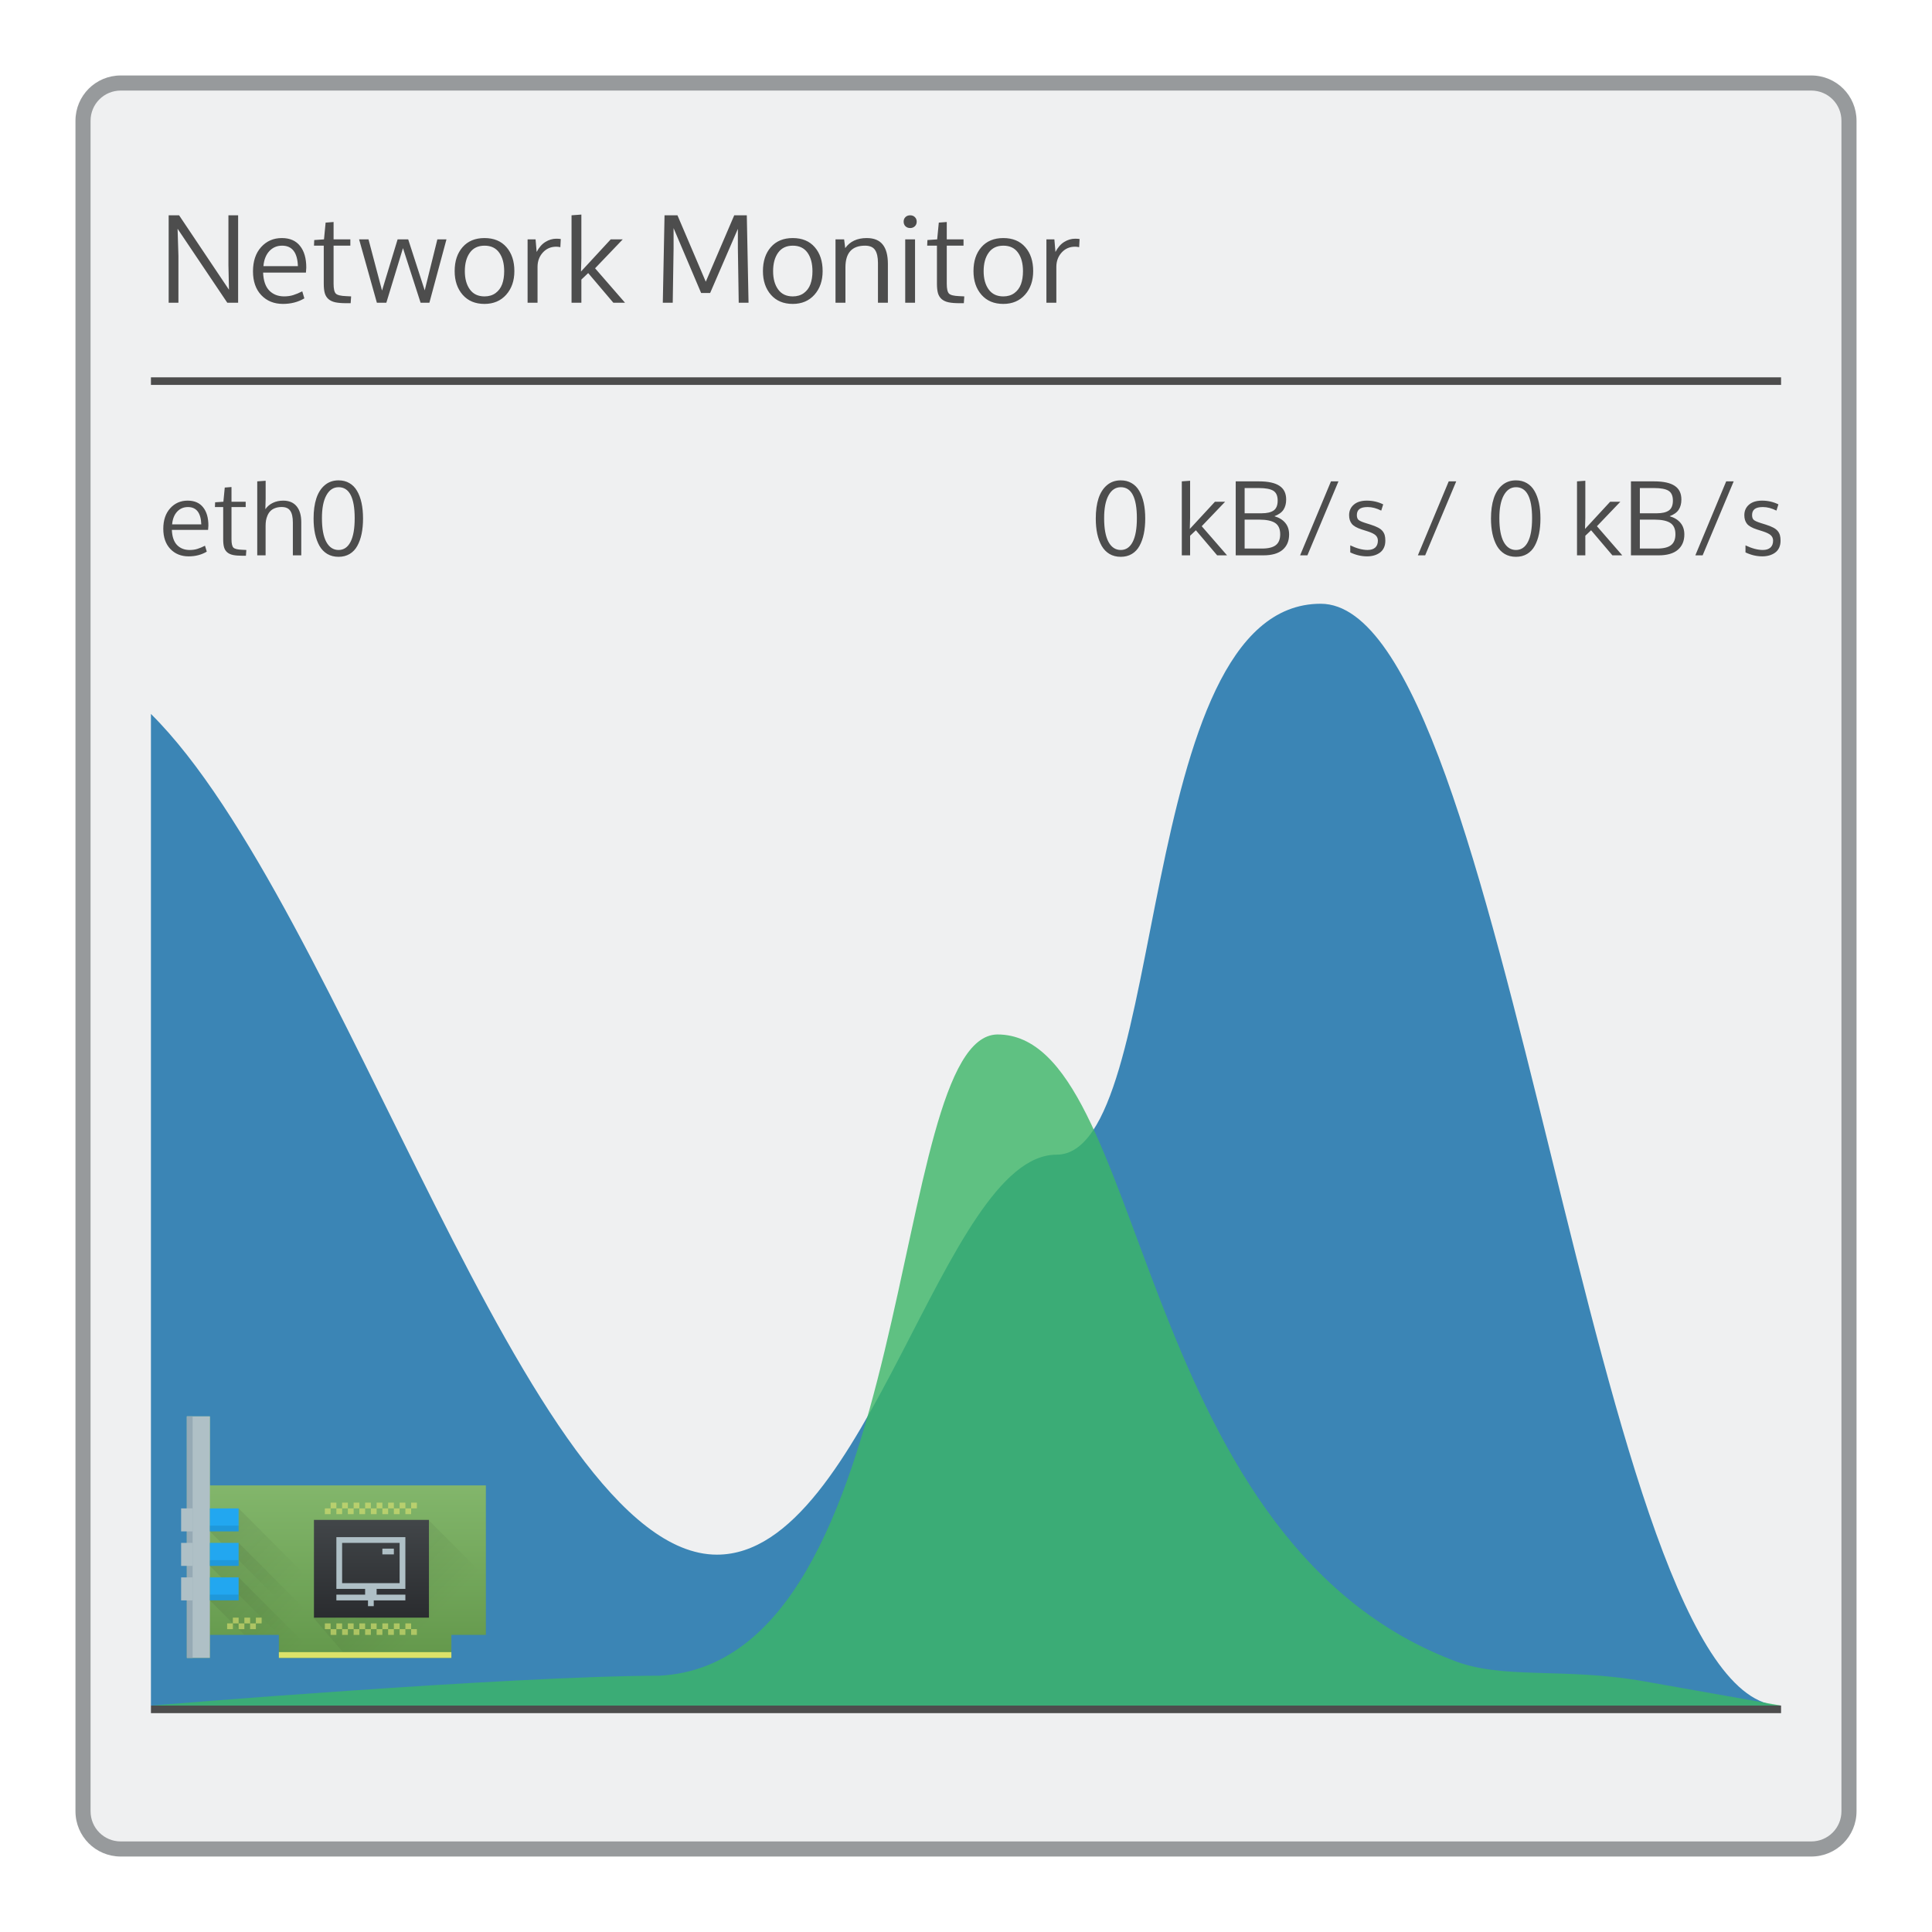
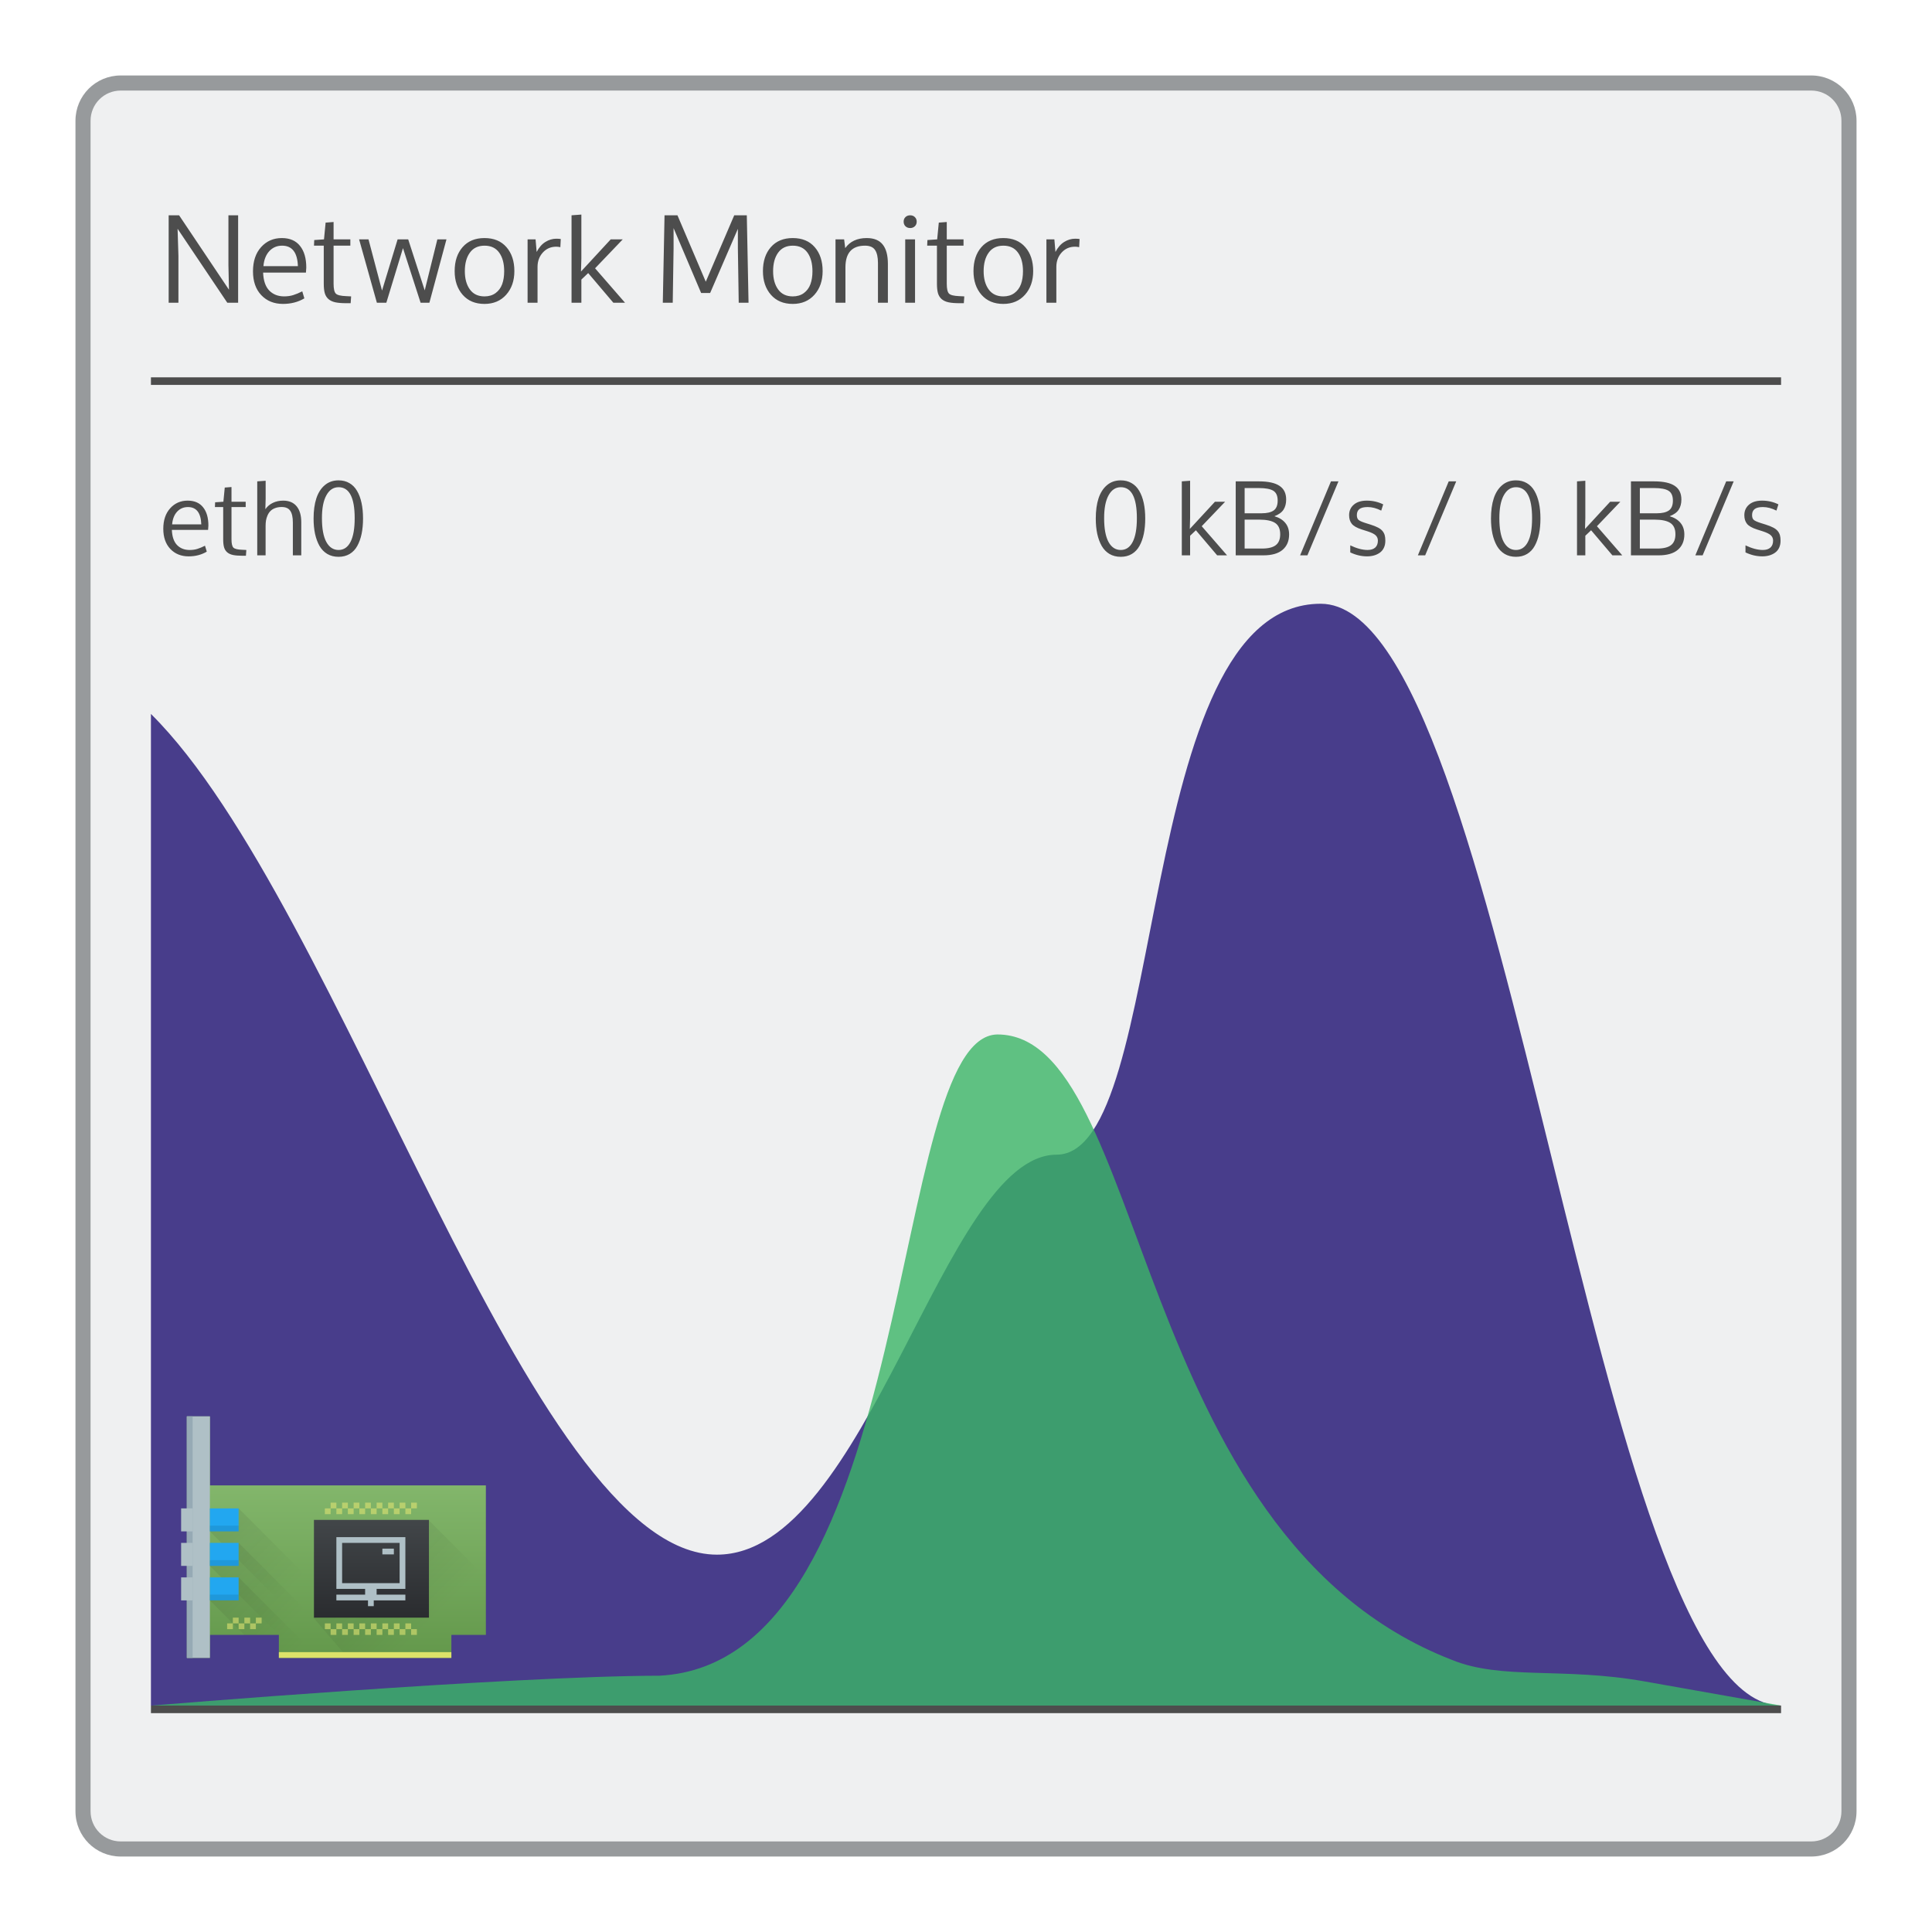
<svg xmlns="http://www.w3.org/2000/svg" xmlns:xlink="http://www.w3.org/1999/xlink" viewBox="0 0 256 256" id="svg2" version="1.1">
  <defs id="defs4">
    <style id="current-color-scheme" type="text/css">
      .ColorScheme-Text {
        color:#4d4d4d;
      }
      .ColorScheme-Background {
        color:#eff0f1;
      }
      .ColorScheme-Highlight {
        color:#3daee9;
      }
      .ColorScheme-ViewText {
        color:#31363b;
      }
      .ColorScheme-ViewBackground {
        color:#fcfcfc;
      }
      .ColorScheme-ViewHover {
        color:#93cee9;
      }
      .ColorScheme-ViewFocus{
        color:#3daee9;
      }
      .ColorScheme-ButtonText {
        color:#31363b;
      }
      .ColorScheme-ButtonBackground {
        color:#eff0f1;
      }
      .ColorScheme-ButtonHover {
        color:#93cee9;
      }
      .ColorScheme-ButtonFocus{
        color:#3daee9;
      }
      </style>
    <linearGradient gradientTransform="translate(75.5714,509.2194)" xlink:href="#linearGradient4251-0" id="linearGradient4232" x1="30" y1="54" x2="30" y2="12" gradientUnits="userSpaceOnUse" />
    <linearGradient id="linearGradient4251-0">
      <stop style="stop-color:#63984b;stop-opacity:1" offset="0" id="stop4253-4" />
      <stop style="stop-color:#8fc278;stop-opacity:1" offset="1" id="stop4255-2" />
    </linearGradient>
    <linearGradient xlink:href="#linearGradient4227" id="linearGradient4940" gradientUnits="userSpaceOnUse" gradientTransform="translate(75.5714,527.2194)" x1="-6" y1="6" x2="24" y2="36" />
    <linearGradient id="linearGradient4227">
      <stop id="stop4229" offset="0" style="stop-color:#292c2f;stop-opacity:1" />
      <stop id="stop4231" offset="1" style="stop-color:#000000;stop-opacity:0;" />
    </linearGradient>
    <linearGradient xlink:href="#linearGradient4227" id="linearGradient4936" gradientUnits="userSpaceOnUse" gradientTransform="translate(75.5714,521.2194)" x1="-6" y1="6" x2="24" y2="36" />
    <linearGradient xlink:href="#linearGradient4227" id="linearGradient4932" gradientUnits="userSpaceOnUse" x1="-6" y1="6" x2="24" y2="36" gradientTransform="translate(75.5714,515.2194)" />
    <linearGradient gradientTransform="translate(75.5714,509.2194)" xlink:href="#linearGradient4227" id="linearGradient4864" x1="20" y1="20" x2="48" y2="48" gradientUnits="userSpaceOnUse" />
    <linearGradient xlink:href="#linearGradient4159" id="linearGradient4384" x1="-43" y1="1043.362" x2="-43" y2="1012.362" gradientUnits="userSpaceOnUse" gradientTransform="matrix(0.625,0,0,0.5483931,136.1714,-15.95328)" />
    <linearGradient id="linearGradient4159">
      <stop style="stop-color:#2a2c2f;stop-opacity:1" offset="0" id="stop4161" />
      <stop style="stop-color:#424649;stop-opacity:1" offset="1" id="stop4163" />
    </linearGradient>
    <linearGradient xlink:href="#linearGradient4300" id="linearGradient4818" gradientUnits="userSpaceOnUse" gradientTransform="translate(-677.5722,-474.3766)" x1="386.571" y1="523.798" x2="386.571" y2="516.798" />
    <linearGradient id="linearGradient4300">
      <stop id="stop4302" offset="0" style="stop-color:#22a7f0;stop-opacity:1" />
      <stop id="stop4304" offset="1" style="stop-color:#19b5fe;stop-opacity:1" />
    </linearGradient>
    <linearGradient xlink:href="#linearGradient4300" id="linearGradient4824" gradientUnits="userSpaceOnUse" gradientTransform="translate(-677.5722,-468.3766)" x1="386.571" y1="523.798" x2="386.571" y2="516.798" />
    <linearGradient xlink:href="#linearGradient4300" id="linearGradient4830" gradientUnits="userSpaceOnUse" gradientTransform="translate(-677.5722,-462.3766)" x1="386.571" y1="523.798" x2="386.571" y2="516.798" />
  </defs>
  <path style="fill:currentColor;fill-opacity:0.5;stroke:none" d="m 16,10 224,0 c 3.324,0 6,2.676 6,6 l 0,224 c 0,3.324 -2.676,6 -6,6 l -224,0 c -3.324,0 -6,-2.676 -6,-6 L 10,16 c 0,-3.324 2.676,-6 6,-6 z" class="ColorScheme-ButtonText" id="rect4240" />
  <path style="fill:currentColor;fill-opacity:1;stroke:none" d="m 16,12 224,0 c 2.216,0 4,1.784 4,4 l 0,224 c 0,2.216 -1.784,4 -4,4 l -224,0 c -2.216,0 -4,-1.784 -4,-4 L 12,16 c 0,-2.216 1.784,-4 4,-4 z" class="ColorScheme-Background" id="rect4238" />
  <path style="opacity:1;fill:currentColor;fill-opacity:1;stroke:none" class="ColorScheme-Text" d="m 77.035,28.432 -1.303,0.096 0,11.584 1.303,0 0,-3.07 0.904,-0.857 3.332,3.928 1.547,0 -3.967,-4.562 3.666,-3.832 -1.596,0 -3.936,4.262 0.049,-1.73 0,-5.816 z m -54.686,0.096 0,11.584 1.293,0 0,-6.197 -0.111,-3.602 6.586,9.799 1.436,0 0,-11.584 -1.285,0 0,6.602 0.072,3.262 -6.609,-9.863 -1.381,0 z m 65.705,0 -0.229,11.584 1.316,0 0.111,-7.148 0,-2.738 3.65,8.594 1.197,0 3.674,-8.498 0,2.611 0.111,7.18 1.301,0 -0.23,-11.584 -1.666,0 -3.77,8.799 -3.752,-8.799 -1.715,0 z m 32.549,0 c -0.254,0 -0.463,0.08 -0.627,0.238 -0.159,0.153 -0.238,0.355 -0.238,0.604 0,0.249 0.08,0.451 0.238,0.609 0.164,0.159 0.373,0.238 0.627,0.238 0.249,0 0.455,-0.08 0.619,-0.238 0.164,-0.159 0.246,-0.361 0.246,-0.609 0,-0.249 -0.082,-0.45 -0.246,-0.604 -0.159,-0.159 -0.365,-0.238 -0.619,-0.238 z m -76.402,0.889 -1.055,0.08 -0.215,2.221 -1.293,0.088 -0.033,0.746 1.295,0 0,5.045 c 0,0.513 0.045,0.929 0.135,1.246 0.09,0.317 0.252,0.579 0.484,0.785 0.238,0.206 0.544,0.35 0.92,0.43 0.376,0.079 0.866,0.119 1.475,0.119 l 0.549,0 0.062,-0.904 -0.666,-0.033 c -0.704,-0.026 -1.156,-0.136 -1.357,-0.332 -0.201,-0.201 -0.301,-0.639 -0.301,-1.311 l 0,-5.045 2.221,0 0,-0.834 -2.221,0 0,-2.301 z m 81.25,0 -1.055,0.08 -0.215,2.221 -1.293,0.088 -0.033,0.746 1.295,0 0,5.045 c 0,0.513 0.045,0.929 0.135,1.246 0.09,0.317 0.252,0.579 0.484,0.785 0.238,0.206 0.544,0.35 0.92,0.43 0.376,0.079 0.866,0.119 1.475,0.119 l 0.549,0 0.062,-0.904 -0.666,-0.033 c -0.704,-0.026 -1.156,-0.136 -1.357,-0.332 -0.201,-0.201 -0.301,-0.639 -0.301,-1.311 l 0,-5.045 2.221,0 0,-0.834 -2.221,0 0,-2.301 z m -88.105,2.127 c -1.111,0 -2.027,0.399 -2.746,1.197 -0.719,0.799 -1.078,1.869 -1.078,3.213 0,1.328 0.366,2.381 1.102,3.158 0.735,0.772 1.693,1.158 2.873,1.158 1.058,0 2.002,-0.244 2.832,-0.736 l -0.277,-0.93 c -0.444,0.222 -0.845,0.389 -1.205,0.5 -0.36,0.111 -0.76,0.168 -1.199,0.168 -0.809,0 -1.464,-0.258 -1.967,-0.771 -0.503,-0.518 -0.776,-1.31 -0.818,-2.379 l 5.674,0 0.047,-0.668 c 0,-1.227 -0.277,-2.183 -0.832,-2.871 -0.55,-0.693 -1.352,-1.039 -2.404,-1.039 z m 26.85,0 c -1.233,0 -2.199,0.401 -2.902,1.205 -0.698,0.799 -1.049,1.857 -1.049,3.174 0,1.285 0.356,2.333 1.064,3.143 0.709,0.804 1.67,1.205 2.887,1.205 1.19,0 2.148,-0.404 2.873,-1.213 0.725,-0.815 1.088,-1.86 1.088,-3.135 0,-1.317 -0.351,-2.375 -1.049,-3.174 -0.698,-0.804 -1.669,-1.205 -2.912,-1.205 z m 40.848,0 c -1.232,0 -2.201,0.401 -2.904,1.205 -0.698,0.799 -1.047,1.857 -1.047,3.174 0,1.285 0.354,2.333 1.062,3.143 0.709,0.804 1.672,1.205 2.889,1.205 1.19,0 2.148,-0.404 2.873,-1.213 0.725,-0.815 1.086,-1.86 1.086,-3.135 0,-1.317 -0.349,-2.375 -1.047,-3.174 -0.698,-0.804 -1.669,-1.205 -2.912,-1.205 z m 9.799,0 c -1.264,0 -2.213,0.443 -2.848,1.332 l -0.143,-1.158 -1.143,0 0,8.395 1.316,0 0,-4.682 c 0,-1.92 0.863,-2.879 2.588,-2.879 0.64,0 1.086,0.192 1.34,0.578 0.254,0.381 0.381,0.951 0.381,1.707 l 0,5.275 1.316,0 0,-5.133 c 0,-1.153 -0.229,-2.014 -0.689,-2.58 -0.455,-0.571 -1.162,-0.855 -2.119,-0.855 z m 18.1,0 c -1.233,0 -2.201,0.401 -2.904,1.205 -0.698,0.799 -1.047,1.857 -1.047,3.174 0,1.285 0.354,2.333 1.062,3.143 0.709,0.804 1.672,1.205 2.889,1.205 1.19,0 2.148,-0.404 2.873,-1.213 0.725,-0.815 1.086,-1.86 1.086,-3.135 0,-1.317 -0.349,-2.375 -1.047,-3.174 -0.698,-0.804 -1.669,-1.205 -2.912,-1.205 z m -59.225,0.086 c -0.508,0 -0.991,0.144 -1.451,0.43 -0.455,0.28 -0.841,0.721 -1.158,1.324 l -0.143,-1.666 -1.057,0 0,8.395 1.318,0 0,-4.752 c 0,-0.746 0.232,-1.378 0.697,-1.896 0.471,-0.518 1.066,-0.777 1.785,-0.777 0.148,0 0.329,0.02 0.541,0.062 l 0.055,-1.078 c -0.153,-0.026 -0.35,-0.041 -0.588,-0.041 z m 68.746,0 c -0.508,0 -0.993,0.144 -1.453,0.43 -0.455,0.28 -0.841,0.721 -1.158,1.324 l -0.143,-1.666 -1.055,0 0,8.395 1.316,0 0,-4.752 c 0,-0.746 0.234,-1.378 0.699,-1.896 0.471,-0.518 1.066,-0.777 1.785,-0.777 0.148,0 0.327,0.02 0.539,0.062 l 0.057,-1.078 c -0.153,-0.026 -0.35,-0.041 -0.588,-0.041 z m -94.881,0.088 2.355,8.395 1.254,0 2.205,-7.236 2.334,7.236 1.166,0 2.262,-8.395 -1.207,0 -1.674,6.76 -2.189,-6.76 -1.404,0 -2.064,6.783 -1.793,-6.783 -1.244,0 z m 72.363,0 0,8.395 1.301,0 0,-8.395 -1.301,0 z m -82.568,0.834 c 1.333,0 2.032,0.904 2.096,2.713 l -4.57,0 c 0.074,-0.836 0.333,-1.498 0.777,-1.984 0.45,-0.487 1.015,-0.729 1.697,-0.729 z m 26.818,0 c 0.862,0 1.514,0.309 1.953,0.928 0.439,0.614 0.658,1.433 0.658,2.459 0,0.656 -0.09,1.231 -0.27,1.723 -0.18,0.487 -0.471,0.878 -0.873,1.174 -0.397,0.291 -0.887,0.438 -1.469,0.438 -0.846,0 -1.491,-0.308 -1.936,-0.922 -0.444,-0.614 -0.666,-1.42 -0.666,-2.42 0,-1.021 0.222,-1.838 0.666,-2.451 0.444,-0.619 1.089,-0.928 1.936,-0.928 z m 40.848,0 c 0.862,0 1.514,0.309 1.953,0.928 0.439,0.614 0.658,1.433 0.658,2.459 0,0.656 -0.09,1.231 -0.27,1.723 -0.18,0.487 -0.471,0.878 -0.873,1.174 -0.397,0.291 -0.887,0.438 -1.469,0.438 -0.846,0 -1.491,-0.308 -1.936,-0.922 -0.444,-0.614 -0.666,-1.42 -0.666,-2.42 0,-1.021 0.222,-1.838 0.666,-2.451 0.444,-0.619 1.089,-0.928 1.936,-0.928 z m 27.898,0 c 0.862,0 1.512,0.309 1.951,0.928 0.439,0.614 0.658,1.433 0.658,2.459 0,0.656 -0.09,1.231 -0.27,1.723 -0.18,0.487 -0.471,0.878 -0.873,1.174 -0.397,0.291 -0.885,0.438 -1.467,0.438 -0.846,0 -1.491,-0.308 -1.936,-0.922 -0.444,-0.614 -0.668,-1.42 -0.668,-2.42 0,-1.021 0.224,-1.838 0.668,-2.451 0.444,-0.619 1.089,-0.928 1.936,-0.928 z M 20,50 l 0,1 216,0 0,-1 -216,0 z m 24.861,13.65 c -0.716,0 -1.325,0.212 -1.826,0.637 -0.501,0.421 -0.875,1.008 -1.121,1.76 -0.242,0.747 -0.363,1.637 -0.363,2.666 0,0.743 0.066,1.419 0.195,2.027 0.134,0.604 0.33,1.137 0.59,1.598 0.264,0.457 0.61,0.811 1.035,1.066 0.43,0.251 0.926,0.377 1.49,0.377 0.559,0 1.05,-0.126 1.471,-0.377 0.425,-0.255 0.763,-0.613 1.014,-1.074 0.255,-0.461 0.445,-0.993 0.57,-1.598 0.125,-0.604 0.188,-1.277 0.188,-2.02 0,-0.774 -0.067,-1.469 -0.201,-2.082 -0.134,-0.618 -0.334,-1.149 -0.598,-1.592 -0.26,-0.448 -0.597,-0.79 -1.014,-1.027 -0.412,-0.242 -0.888,-0.361 -1.43,-0.361 z m 103.645,0 c -0.716,0 -1.325,0.212 -1.826,0.637 -0.501,0.421 -0.877,1.008 -1.123,1.76 -0.242,0.747 -0.361,1.637 -0.361,2.666 0,0.743 0.066,1.419 0.195,2.027 0.134,0.604 0.33,1.137 0.59,1.598 0.264,0.457 0.608,0.811 1.033,1.066 0.43,0.251 0.928,0.377 1.492,0.377 0.559,0 1.048,-0.126 1.469,-0.377 0.425,-0.255 0.763,-0.613 1.014,-1.074 0.255,-0.461 0.447,-0.993 0.572,-1.598 0.125,-0.604 0.188,-1.277 0.188,-2.02 0,-0.774 -0.067,-1.469 -0.201,-2.082 -0.134,-0.618 -0.334,-1.149 -0.598,-1.592 -0.26,-0.448 -0.597,-0.79 -1.014,-1.027 -0.412,-0.242 -0.888,-0.361 -1.43,-0.361 z m 52.367,0 c -0.716,0 -1.325,0.212 -1.826,0.637 -0.501,0.421 -0.875,1.008 -1.121,1.76 -0.242,0.747 -0.363,1.637 -0.363,2.666 0,0.743 0.066,1.419 0.195,2.027 0.134,0.604 0.332,1.137 0.592,1.598 0.264,0.457 0.608,0.811 1.033,1.066 0.43,0.251 0.926,0.377 1.49,0.377 0.559,0 1.05,-0.126 1.471,-0.377 0.425,-0.255 0.763,-0.613 1.014,-1.074 0.255,-0.461 0.445,-0.993 0.57,-1.598 0.125,-0.604 0.188,-1.277 0.188,-2.02 0,-0.774 -0.067,-1.469 -0.201,-2.082 -0.134,-0.618 -0.334,-1.149 -0.598,-1.592 -0.26,-0.448 -0.597,-0.79 -1.014,-1.027 -0.412,-0.242 -0.888,-0.361 -1.43,-0.361 z m -165.674,0.053 -1.113,0.08 0,9.803 1.107,0 0,-3.887 c 0,-0.264 0.017,-0.51 0.053,-0.738 0.04,-0.228 0.111,-0.454 0.209,-0.678 0.098,-0.224 0.226,-0.416 0.383,-0.572 0.157,-0.161 0.361,-0.289 0.611,-0.383 0.255,-0.098 0.548,-0.146 0.879,-0.146 0.533,0 0.911,0.168 1.135,0.504 0.228,0.331 0.342,0.848 0.342,1.551 l 0,4.35 1.115,0 0,-4.391 c 0,-0.913 -0.207,-1.618 -0.619,-2.115 -0.412,-0.497 -1.003,-0.744 -1.777,-0.744 -0.506,0 -0.964,0.098 -1.371,0.295 -0.403,0.192 -0.733,0.473 -0.992,0.84 l 0.039,-1.391 0,-2.377 z m 122.496,0 -1.1,0.08 0,9.803 1.1,0 0,-2.598 0.766,-0.725 2.82,3.322 1.309,0 -3.355,-3.859 3.102,-3.244 -1.35,0 -3.33,3.605 0.039,-1.463 0,-4.922 z m 52.369,0 -1.102,0.08 0,9.803 1.102,0 0,-2.598 0.766,-0.725 2.82,3.322 1.309,0 -3.357,-3.859 3.102,-3.244 -1.35,0 -3.33,3.605 0.041,-1.463 0,-4.922 z m -46.326,0.08 0,9.803 3.652,0 c 1.132,0 1.986,-0.243 2.559,-0.73 0.577,-0.492 0.865,-1.171 0.865,-2.035 0,-0.622 -0.17,-1.134 -0.51,-1.537 -0.336,-0.407 -0.815,-0.702 -1.438,-0.881 0.568,-0.219 0.97,-0.507 1.203,-0.865 0.237,-0.363 0.355,-0.812 0.355,-1.35 0,-0.819 -0.296,-1.423 -0.887,-1.812 -0.586,-0.394 -1.494,-0.592 -2.725,-0.592 l -3.076,0 z m 12.623,0 -4.09,9.803 0.967,0 4.115,-9.803 -0.992,0 z m 15.602,0 -4.088,9.803 0.967,0 4.115,-9.803 -0.994,0 z m 24.145,0 0,9.803 3.652,0 c 1.132,0 1.984,-0.243 2.557,-0.73 0.577,-0.492 0.867,-1.171 0.867,-2.035 0,-0.622 -0.17,-1.134 -0.51,-1.537 -0.336,-0.407 -0.815,-0.702 -1.438,-0.881 0.568,-0.219 0.968,-0.507 1.201,-0.865 0.237,-0.363 0.355,-0.812 0.355,-1.35 0,-0.819 -0.294,-1.423 -0.885,-1.812 -0.586,-0.394 -1.496,-0.592 -2.727,-0.592 l -3.074,0 z m 12.621,0 -4.088,9.803 0.967,0 4.115,-9.803 -0.994,0 z m -198.055,0.752 -0.893,0.068 -0.182,1.879 -1.094,0.074 -0.027,0.631 1.096,0 0,4.271 c 0,0.434 0.037,0.784 0.113,1.053 0.076,0.269 0.213,0.491 0.41,0.666 0.201,0.175 0.46,0.294 0.777,0.361 0.318,0.067 0.735,0.102 1.25,0.102 l 0.463,0 0.053,-0.766 -0.562,-0.027 c -0.595,-0.022 -0.978,-0.116 -1.148,-0.281 -0.17,-0.17 -0.256,-0.539 -0.256,-1.107 l 0,-4.271 1.881,0 0,-0.705 -1.881,0 0,-1.947 z m 14.188,0.021 c 1.423,0 2.135,1.371 2.135,4.115 0,1.383 -0.185,2.431 -0.557,3.143 -0.367,0.707 -0.893,1.061 -1.578,1.061 -0.694,0 -1.236,-0.357 -1.625,-1.068 -0.385,-0.716 -0.578,-1.759 -0.578,-3.129 -0.004,-1.311 0.19,-2.325 0.584,-3.041 0.394,-0.721 0.934,-1.08 1.619,-1.08 z m 103.645,0 c 1.423,0 2.135,1.371 2.135,4.115 0,1.383 -0.187,2.431 -0.559,3.143 -0.367,0.707 -0.891,1.061 -1.576,1.061 -0.694,0 -1.236,-0.357 -1.625,-1.068 -0.385,-0.716 -0.578,-1.759 -0.578,-3.129 -0.004,-1.311 0.19,-2.325 0.584,-3.041 0.394,-0.721 0.934,-1.08 1.619,-1.08 z m 52.367,0 c 1.423,0 2.135,1.371 2.135,4.115 0,1.383 -0.185,2.431 -0.557,3.143 -0.367,0.707 -0.893,1.061 -1.578,1.061 -0.694,0 -1.236,-0.357 -1.625,-1.068 -0.385,-0.716 -0.576,-1.759 -0.576,-3.129 -0.004,-1.311 0.19,-2.325 0.584,-3.041 0.394,-0.721 0.932,-1.08 1.617,-1.08 z m -35.953,0.113 1.887,0 c 0.882,0 1.517,0.118 1.906,0.355 0.389,0.237 0.584,0.672 0.584,1.303 0,0.627 -0.179,1.066 -0.537,1.316 -0.358,0.246 -0.881,0.369 -1.57,0.369 l -2.27,0 0,-3.344 z m 52.369,0 1.887,0 c 0.882,0 1.517,0.118 1.906,0.355 0.389,0.237 0.584,0.672 0.584,1.303 0,0.627 -0.179,1.066 -0.537,1.316 -0.358,0.246 -0.881,0.369 -1.57,0.369 l -2.27,0 0,-3.344 z M 24.873,66.336 c -0.94,0 -1.714,0.338 -2.322,1.014 -0.609,0.676 -0.914,1.582 -0.914,2.719 0,1.123 0.311,2.014 0.934,2.672 0.622,0.653 1.434,0.98 2.432,0.98 0.895,0 1.694,-0.209 2.396,-0.625 l -0.236,-0.785 c -0.376,0.188 -0.715,0.33 -1.02,0.424 -0.304,0.094 -0.642,0.141 -1.014,0.141 -0.685,0 -1.241,-0.218 -1.666,-0.652 -0.425,-0.439 -0.656,-1.11 -0.691,-2.014 l 4.801,0 0.041,-0.564 c 0,-1.038 -0.235,-1.848 -0.705,-2.43 -0.465,-0.586 -1.144,-0.879 -2.035,-0.879 z m 156.24,0 c -0.743,0 -1.319,0.179 -1.73,0.537 -0.412,0.354 -0.619,0.819 -0.619,1.396 0,0.465 0.12,0.845 0.357,1.141 0.237,0.291 0.674,0.54 1.314,0.746 l 0.779,0.248 c 0.515,0.166 0.871,0.341 1.068,0.529 0.197,0.188 0.295,0.422 0.295,0.699 10e-6,0.403 -0.118,0.711 -0.355,0.926 -0.237,0.21 -0.572,0.316 -1.002,0.316 -0.685,0 -1.452,-0.204 -2.303,-0.611 l 0,0.934 c 0.734,0.349 1.475,0.523 2.223,0.523 0.336,0 0.646,-0.041 0.928,-0.121 0.286,-0.081 0.54,-0.202 0.764,-0.363 0.228,-0.161 0.407,-0.376 0.537,-0.645 0.13,-0.273 0.195,-0.586 0.195,-0.939 0,-0.286 -0.026,-0.528 -0.08,-0.725 -0.054,-0.201 -0.152,-0.39 -0.295,-0.564 -0.143,-0.175 -0.343,-0.327 -0.598,-0.457 -0.251,-0.134 -0.576,-0.263 -0.975,-0.389 l -0.705,-0.221 c -0.461,-0.148 -0.763,-0.286 -0.906,-0.416 -0.143,-0.13 -0.215,-0.342 -0.215,-0.633 0,-0.345 0.111,-0.606 0.33,-0.785 0.224,-0.184 0.593,-0.275 1.107,-0.275 0.577,0 1.175,0.157 1.793,0.471 l 0.262,-0.826 c -0.671,-0.331 -1.396,-0.496 -2.17,-0.496 z m 52.369,0 c -0.743,0 -1.321,0.179 -1.732,0.537 -0.412,0.354 -0.617,0.819 -0.617,1.396 0,0.465 0.118,0.845 0.355,1.141 0.237,0.291 0.676,0.54 1.316,0.746 l 0.779,0.248 c 0.515,0.166 0.869,0.341 1.066,0.529 0.197,0.188 0.295,0.422 0.295,0.699 0,0.403 -0.118,0.711 -0.355,0.926 -0.237,0.21 -0.57,0.316 -1,0.316 -0.685,0 -1.452,-0.204 -2.303,-0.611 l 0,0.934 c 0.734,0.349 1.475,0.523 2.223,0.523 0.336,0 0.644,-0.041 0.926,-0.121 0.286,-0.081 0.542,-0.202 0.766,-0.363 0.228,-0.161 0.407,-0.376 0.537,-0.645 0.13,-0.273 0.195,-0.586 0.195,-0.939 0,-0.286 -0.028,-0.528 -0.082,-0.725 -0.054,-0.201 -0.152,-0.39 -0.295,-0.564 -0.143,-0.175 -0.343,-0.327 -0.598,-0.457 -0.251,-0.134 -0.574,-0.263 -0.973,-0.389 l -0.705,-0.221 c -0.461,-0.148 -0.763,-0.286 -0.906,-0.416 -0.143,-0.13 -0.215,-0.342 -0.215,-0.633 0,-0.345 0.109,-0.606 0.328,-0.785 0.224,-0.184 0.593,-0.275 1.107,-0.275 0.577,0 1.175,0.157 1.793,0.471 l 0.262,-0.826 c -0.671,-0.331 -1.394,-0.496 -2.168,-0.496 z M 24.9,67.187 c 1.128,0 1.72,0.766 1.773,2.297 l -3.867,0 c 0.063,-0.707 0.28,-1.266 0.656,-1.678 0.38,-0.412 0.86,-0.619 1.438,-0.619 z m 140.02,1.666 1.92,0 c 0.967,0 1.675,0.148 2.123,0.443 0.448,0.295 0.67,0.793 0.67,1.496 0,0.662 -0.195,1.143 -0.584,1.443 -0.385,0.3 -1,0.451 -1.846,0.451 l -2.283,0 0,-3.834 z m 52.369,0 1.92,0 c 0.967,0 1.674,0.148 2.121,0.443 0.448,0.295 0.672,0.793 0.672,1.496 0,0.662 -0.195,1.143 -0.584,1.443 -0.385,0.3 -1.002,0.451 -1.848,0.451 l -2.281,0 0,-3.834 z M 20,226 l 0,1 216,0 0,-1 -216,0 z" id="rect7886" />
-   <path style="fill:#3b85b5;fill-opacity:1;fill-rule:evenodd;stroke:none;stroke-width:1px;stroke-linecap:butt;stroke-linejoin:miter;stroke-opacity:1" d="M 20,226 20,94.6 C 45.421,119.797 70,206 95,206 115,206 125,153 140,153 c 15,0 10,-73 35,-73 25,0 36,146 61,146 l 0,0 z" id="path5466-9" />
+   <path style="fill:#483d8b;fill-opacity:1;fill-rule:evenodd;stroke:none;stroke-width:1px;stroke-linecap:butt;stroke-linejoin:miter;stroke-opacity:1" d="M 20,226 20,94.6 C 45.421,119.797 70,206 95,206 115,206 125,153 140,153 c 15,0 10,-73 35,-73 25,0 36,146 61,146 l 0,0 z" id="path5466-9" />
  <path style="opacity:0.8;fill:#3bb566;fill-opacity:1;fill-rule:evenodd;stroke:none;stroke-width:1px;stroke-linecap:butt;stroke-linejoin:miter;stroke-opacity:1" d="m 20,226 0,0 c 0,0 47.429,-3.929 67.362,-3.959 34.513,-1.749 30.172,-84.705 44.781,-84.97 19.929,-0.033 17.599,66.31 60.21,82.859 6.597,2.713 14.719,0.945 25.505,2.856 L 236,226 l 0,0 z" id="path5466-4" />
  <g id="g5260" transform="matrix(0.7619041,0,0,0.7619041,-37.38768,-209.4398)">
    <path id="rect4200" d="m 81.571,521.219 0,42 4,0 0,-4 12,0 0,4 30,0 0,-4 6,0 0,-26 -18,0 -30,0 0,-10 0,-2 z" style="fill:url(#linearGradient4232);fill-opacity:1;stroke:none" />
    <path id="path4938" d="m 90.571,549.219 -5,4 6,6 6,0 0,4 7,0 -14,-14 z" style="opacity:0.2;fill:url(#linearGradient4940);fill-opacity:1;fill-rule:evenodd;stroke:none;stroke-width:1px;stroke-linecap:butt;stroke-linejoin:miter;stroke-opacity:1" />
    <path id="path4934" d="m 90.571,543.219 -5,4 12,12 4,4 9,0 -20,-20 z" style="opacity:0.2;fill:url(#linearGradient4936);fill-opacity:1;fill-rule:evenodd;stroke:none;stroke-width:1px;stroke-linecap:butt;stroke-linejoin:miter;stroke-opacity:1" />
    <path id="path4930" d="m 90.571,537.219 -5,4 22,22 9,0 -26,-26 z" style="opacity:0.2;fill:url(#linearGradient4932);fill-opacity:1;fill-rule:evenodd;stroke:none;stroke-width:1px;stroke-linecap:butt;stroke-linejoin:miter;stroke-opacity:1" />
    <path id="path4842" d="m 123.571,539.219 -20,17 6,7 18,0 0,-4 6,0 0,-10 z" style="opacity:0.2;fill:url(#linearGradient4864);fill-opacity:1;fill-rule:evenodd;stroke:none;stroke-width:1px;stroke-linecap:butt;stroke-linejoin:miter;stroke-opacity:1" />
    <rect y="562.219" x="97.571" height="1" width="30" id="rect4234" style="fill:#dce269;fill-opacity:1;stroke:none" />
    <path id="path4303" d="m 105.571,557.219 0,1 1,0 0,-1 -1,0 z m 1,1 0,1 1,0 0,-1 -1,0 z m 1,0 1,0 0,-1 -1,0 0,1 z m 1,0 0,1 1,0 0,-1 -1,0 z m 1,0 1,0 0,-1 -1,0 0,1 z m 1,0 0,1 1,0 0,-1 -1,0 z m 1,0 1,0 0,-1 -1,0 0,1 z m 1,0 0,1 1,0 0,-1 -1,0 z m 1,0 1,0 0,-1 -1,0 0,1 z m 1,0 0,1 1,0 0,-1 -1,0 z m 1,0 1,0 0,-1 -1,0 0,1 z m 1,0 0,1 1,0 0,-1 -1,0 z m 1,0 1,0 0,-1 -1,0 0,1 z m 1,0 0,1 1,0 0,-1 -1,0 z m 1,0 1,0 0,-1 -1,0 0,1 z m 1,0 0,1 1,0 0,-1 -1,0 z" style="color:#000000;font-style:normal;font-variant:normal;font-weight:normal;font-stretch:normal;font-size:medium;line-height:normal;font-family:Sans;-inkscape-font-specification:Sans;text-indent:0;text-align:start;text-decoration:none;text-decoration-line:none;letter-spacing:normal;word-spacing:normal;text-transform:none;direction:ltr;block-progression:tb;writing-mode:lr-tb;baseline-shift:baseline;text-anchor:start;display:inline;overflow:visible;visibility:visible;opacity:0.6;fill:#dee372;fill-opacity:1;stroke:none;stroke-width:1;marker:none;enable-background:accumulate" />
    <path id="path4313" d="m 89.571,556.219 0,1 1,0 0,-1 -1,0 z m 1,1 0,1 1,0 0,-1 -1,0 z m 1,0 1,0 0,-1 -1,0 0,1 z m 1,0 0,1 1,0 0,-1 -1,0 z m 1,0 1,0 0,-1 -1,0 0,1 z m -4,0 -1,0 0,1 1,0 0,-1 z" style="color:#000000;font-style:normal;font-variant:normal;font-weight:normal;font-stretch:normal;font-size:medium;line-height:normal;font-family:Sans;-inkscape-font-specification:Sans;text-indent:0;text-align:start;text-decoration:none;text-decoration-line:none;letter-spacing:normal;word-spacing:normal;text-transform:none;direction:ltr;block-progression:tb;writing-mode:lr-tb;baseline-shift:baseline;text-anchor:start;display:inline;overflow:visible;visibility:visible;opacity:0.6;fill:#dee372;fill-opacity:1;stroke:none;stroke-width:1;marker:none;enable-background:accumulate" />
    <rect y="539.219" x="103.671" height="17" width="20" id="rect4241" style="fill:url(#linearGradient4384);fill-opacity:1;fill-rule:evenodd;stroke:none" />
    <rect y="521.219" x="81.571" height="42" width="4" id="rect4487" style="fill:#afc0c6;fill-opacity:1;stroke:none" />
    <rect y="521.219" x="81.571" height="42" width="1" id="rect4489" style="fill:#96aab5;fill-opacity:1;stroke:none" />
    <path style="color:#000000;font-style:normal;font-variant:normal;font-weight:normal;font-stretch:normal;font-size:medium;line-height:normal;font-family:Sans;-inkscape-font-specification:Sans;text-indent:0;text-align:start;text-decoration:none;text-decoration-line:none;letter-spacing:normal;word-spacing:normal;text-transform:none;direction:ltr;block-progression:tb;writing-mode:lr-tb;baseline-shift:baseline;text-anchor:start;display:inline;overflow:visible;visibility:visible;opacity:0.6;fill:#dee372;fill-opacity:1;stroke:none;stroke-width:1;marker:none;enable-background:accumulate" d="m 121.571,536.219 0,1 -1,0 0,-1 1,0 z m -1,1 0,1 -1,0 0,-1 1,0 z m -1,0 -1,0 0,-1 1,0 0,1 z m -1,0 0,1 -1,0 0,-1 1,0 z m -1,0 -1,0 0,-1 1,0 0,1 z m -1,0 0,1 -1,0 0,-1 1,0 z m -1,0 -1,0 0,-1 1,0 0,1 z m -1,0 0,1 -1,0 0,-1 1,0 z m -1,0 -1,0 0,-1 1,0 0,1 z m -1,0 0,1 -1,0 0,-1 1,0 z m -1,0 -1,0 0,-1 1,0 0,1 z m -1,0 0,1 -1,0 0,-1 1,0 z m -1,0 -1,0 0,-1 1,0 0,1 z m -1,0 0,1 -1,0 0,-1 1,0 z m -1,0 -1,0 0,-1 1,0 0,1 z m -1,0 0,1 -1,0 0,-1 1,0 z" id="path4497" />
    <path style="fill:url(#linearGradient4818);fill-opacity:1;stroke:none" d="m 85.571,537.219 0,4 3.9,0 c 0.035,0 0.065,-0.016 0.1,-0.019 l 0,0.019 1,0 0,-4 -1,0 0,0.019 c -0.035,-0.004 -0.064,-0.019 -0.1,-0.019 l -3.9,0 z" id="path4816" />
    <path id="path4822" d="m 85.571,543.219 0,4 3.9,0 c 0.035,0 0.065,-0.016 0.1,-0.019 l 0,0.019 1,0 0,-4 -1,0 0,0.019 c -0.035,-0.004 -0.064,-0.019 -0.1,-0.019 l -3.9,0 z" style="fill:url(#linearGradient4824);fill-opacity:1;stroke:none" />
    <path style="fill:url(#linearGradient4830);fill-opacity:1;stroke:none" d="m 85.571,549.219 0,4 3.9,0 c 0.035,0 0.065,-0.016 0.1,-0.019 l 0,0.019 1,0 0,-4 -1,0 0,0.019 c -0.035,-0.004 -0.064,-0.019 -0.1,-0.019 l -3.9,0 z" id="path4828" />
    <rect y="552.219" x="85.571" height="1" width="5" id="rect4832" style="opacity:0.09;fill:#000000;fill-opacity:1;stroke:none" />
    <rect style="opacity:0.09;fill:#000000;fill-opacity:1;stroke:none" id="rect4834" width="5" height="1" x="85.571" y="546.219" />
    <rect y="540.219" x="85.571" height="1" width="5" id="rect4836" style="opacity:0.09;fill:#000000;fill-opacity:1;stroke:none" />
    <rect y="537.219" x="80.571" height="4" width="2" id="rect4197-4" style="opacity:1;fill:#afc0c6;fill-opacity:1;stroke:none" />
    <rect y="543.219" x="80.571" height="4" width="2" id="rect4197-7" style="opacity:1;fill:#afc0c6;fill-opacity:1;stroke:none" />
    <rect y="549.219" x="80.571" height="4" width="2" id="rect4197-5" style="opacity:1;fill:#afc0c6;fill-opacity:1;stroke:none" />
    <path id="rect4364" d="m 107.571,542.219 0,9 5,0 0,1 -5,0 0,1 5.5,0 0,1 1,0 0,-1 5.5,0 0,-1 -5,0 0,-1 5,0 0,-9 -12,0 z m 1,1 10,0 0,7 -10,0 0,-7 z m 7,1 0,1 2,0 0,-1 -2,0 z" style="opacity:1;fill:#afc0c6;fill-opacity:1;stroke-linecap:round" />
  </g>
</svg>
